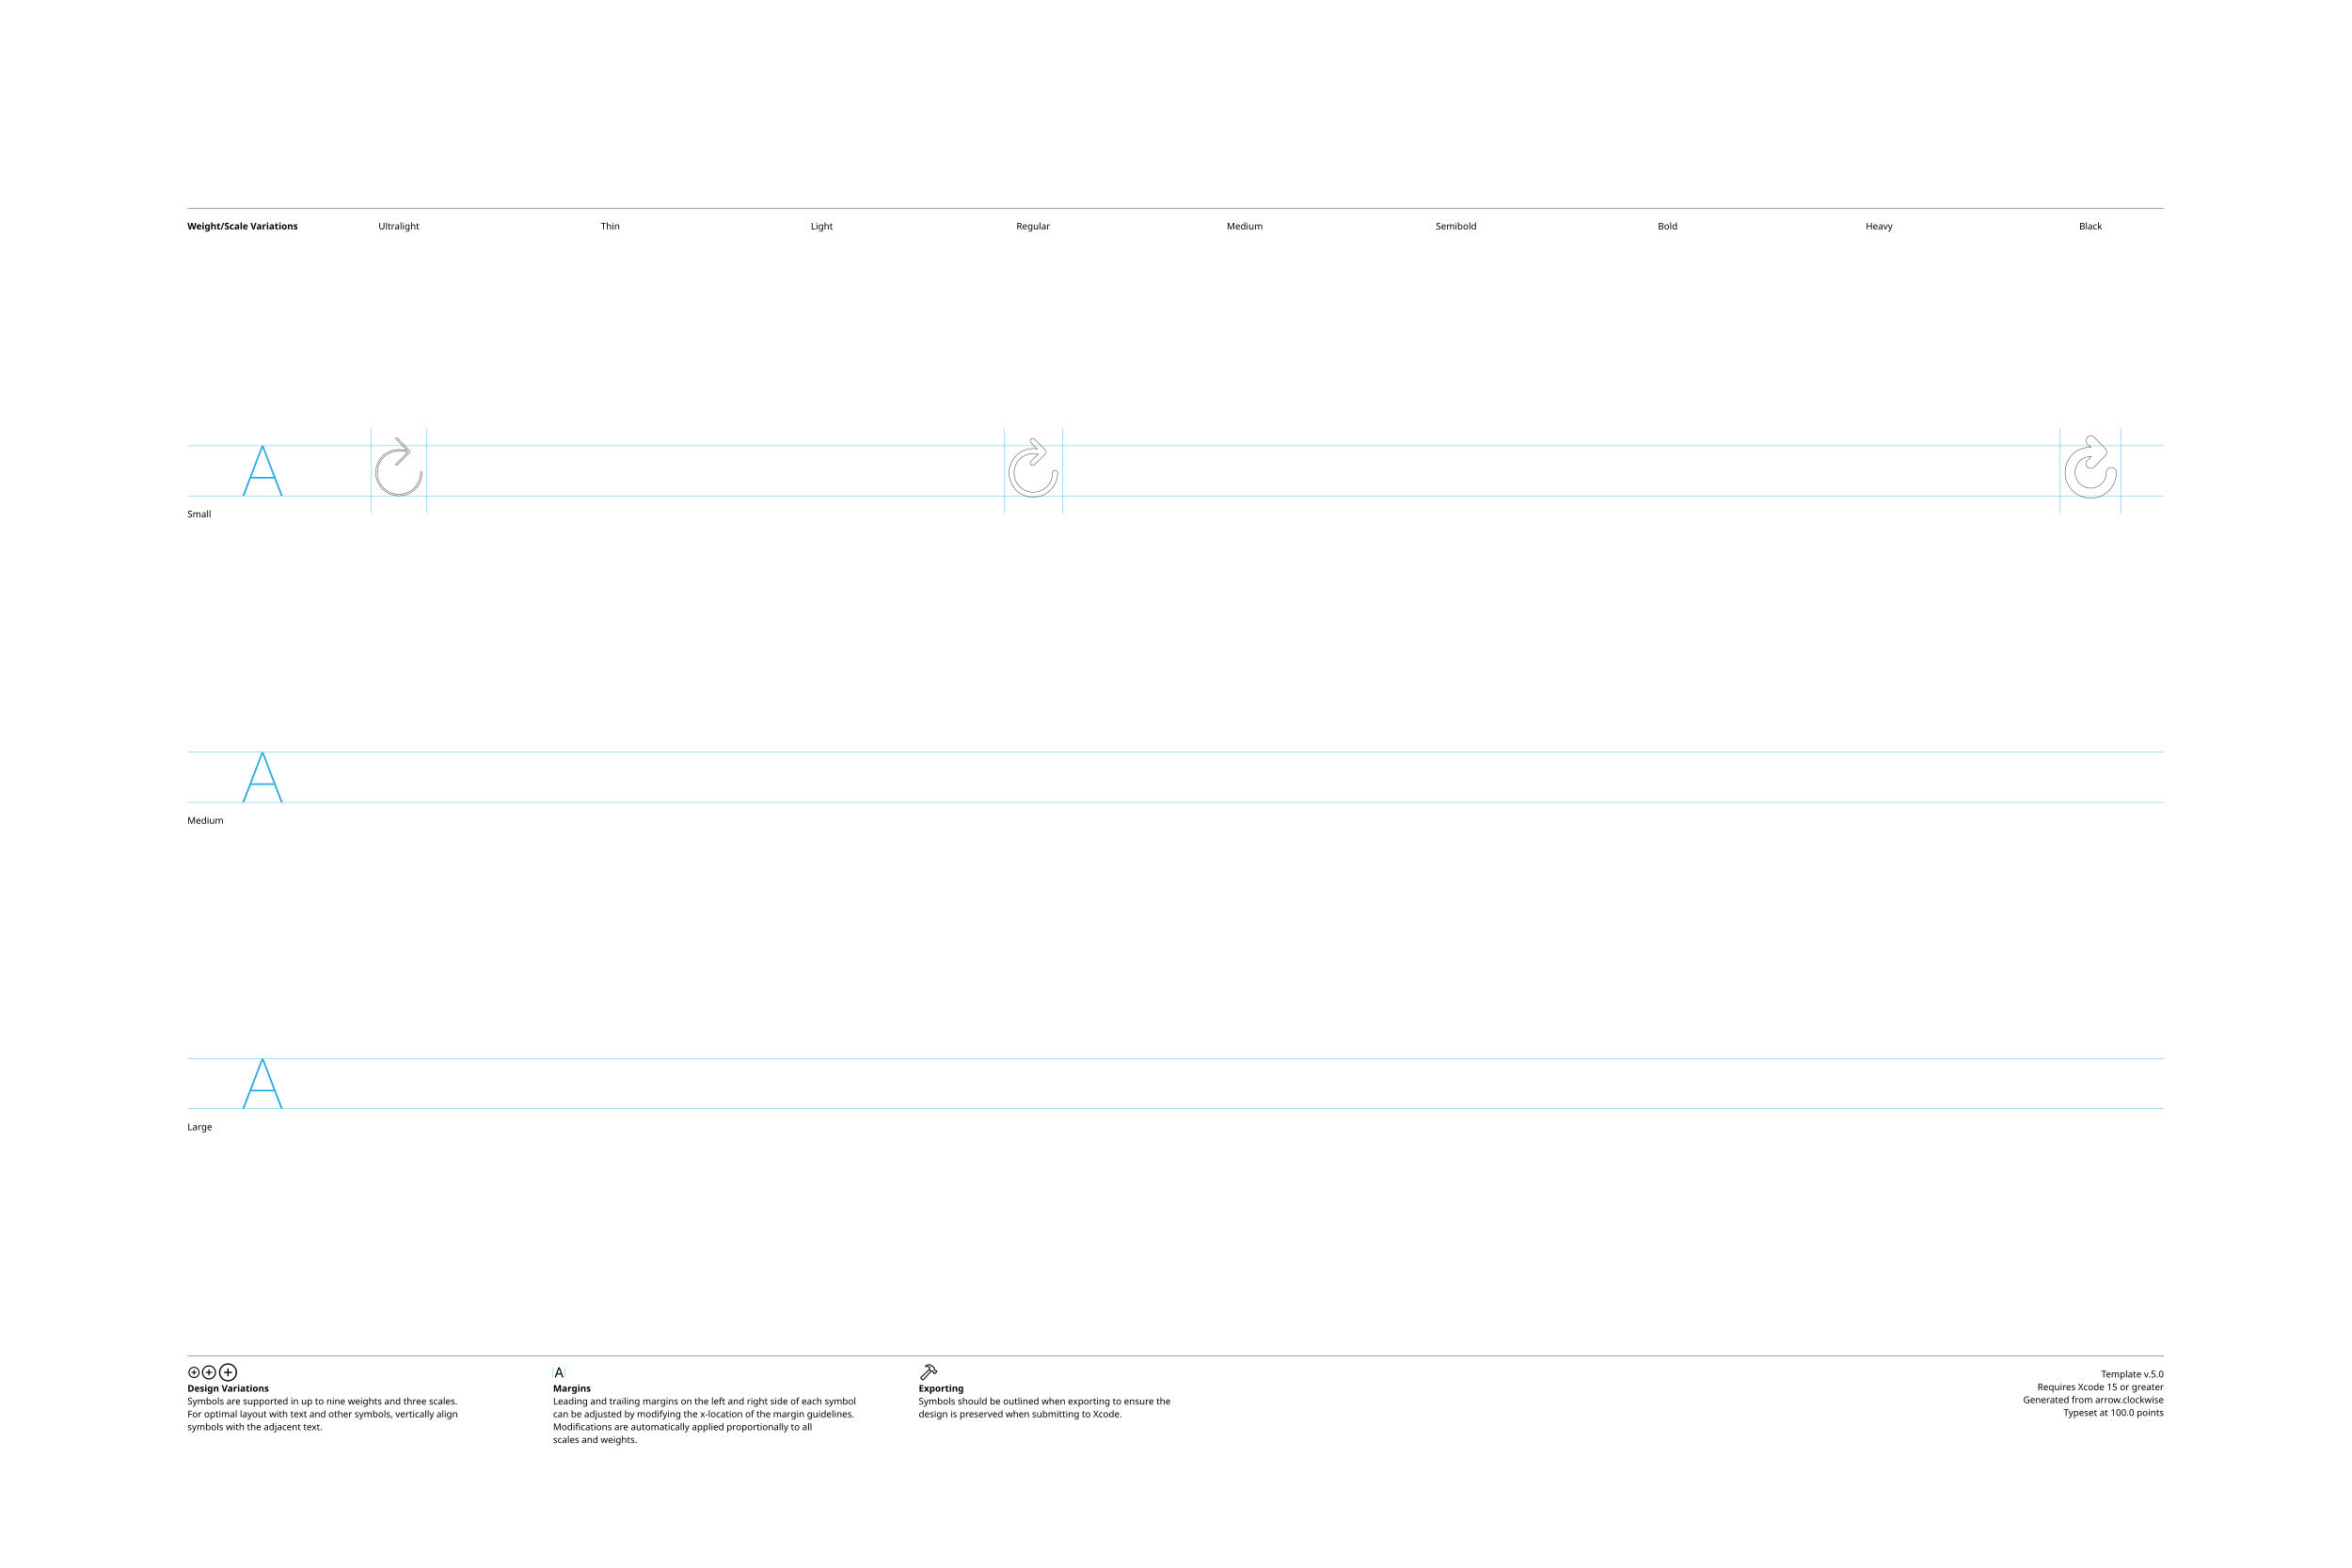
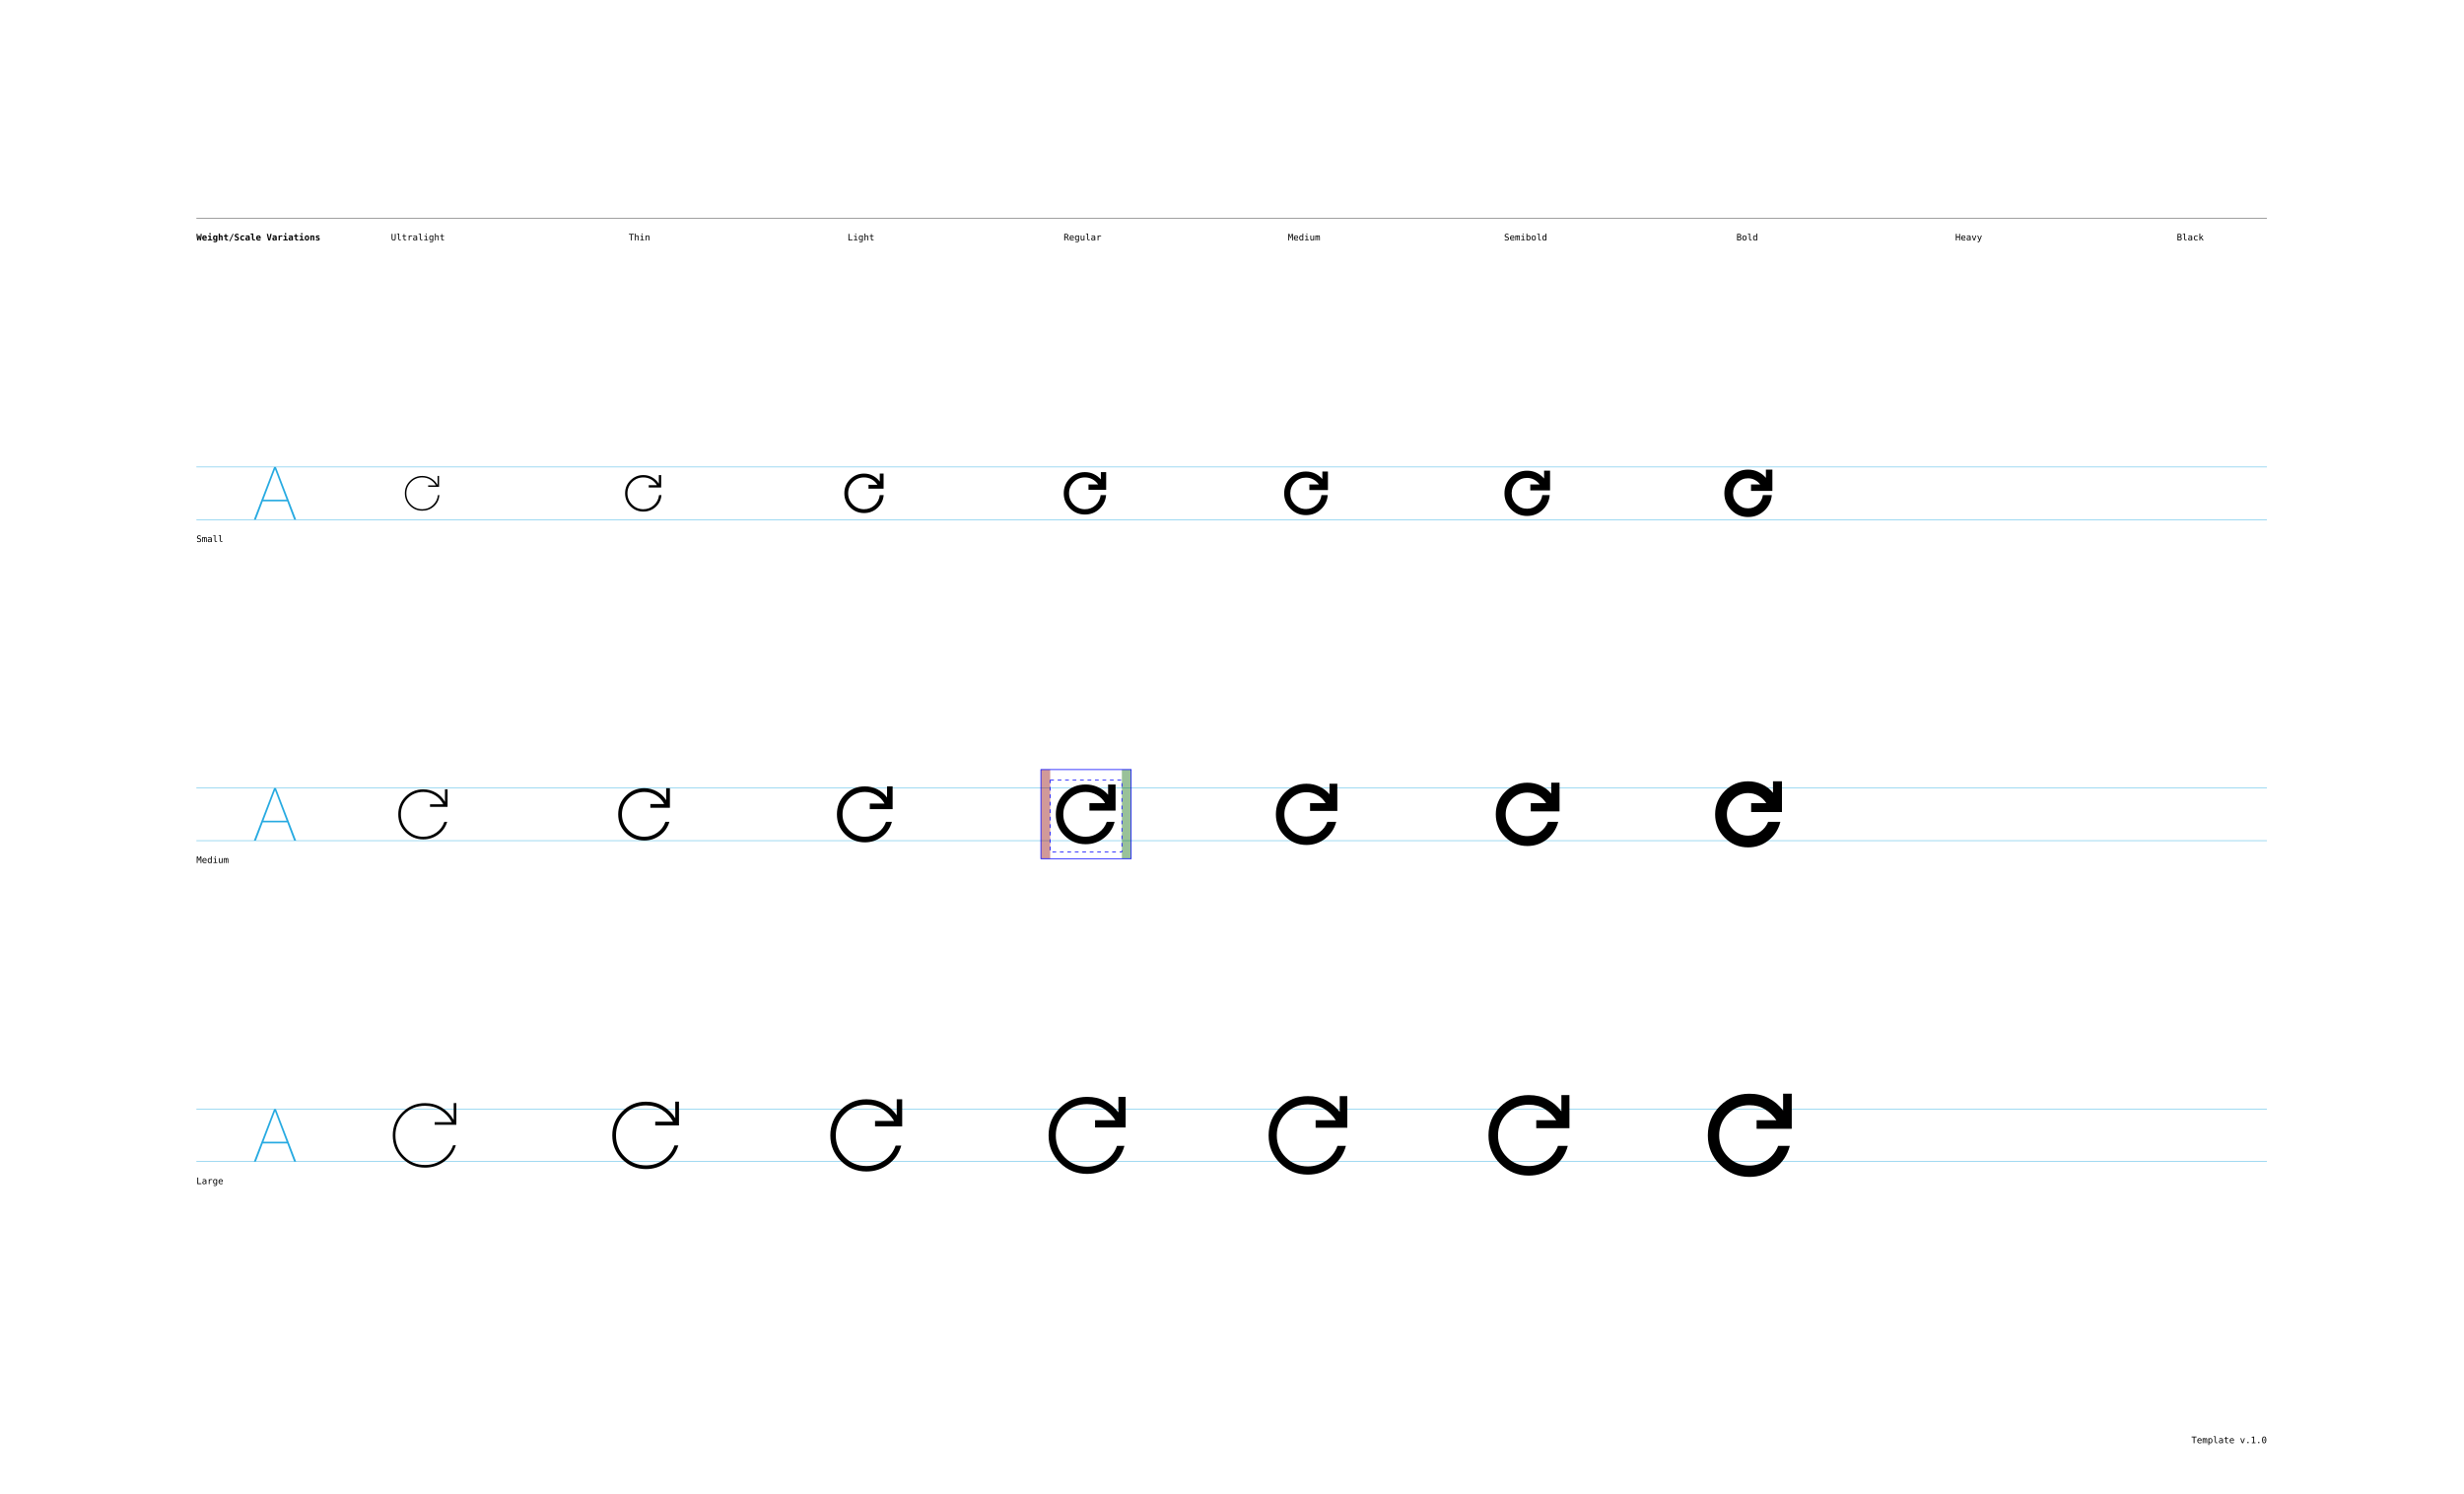
- <svg xmlns="http://www.w3.org/2000/svg" version="1.1" width="3300" height="2200">
-   <style>.monochrome-0 {-sfsymbols-motion-group:0}
- 
- .multicolor-0:tintColor {-sfsymbols-motion-group:0}
- 
- .hierarchical-0:primary {-sfsymbols-motion-group:0}
- 
- .SFSymbolsPreviewWireframe {fill:none;opacity:1.0;stroke:black;stroke-width:0.5}
- </style>
+ <svg xmlns="http://www.w3.org/2000/svg" version="1.1" width="3300" height="2000">
  <g id="Notes">
-     <rect height="2200" id="artboard" style="fill:white;opacity:1" width="3300" x="0" y="0" />
-     <line style="fill:none;stroke:black;opacity:1;stroke-width:0.5;" x1="263" x2="3036" y1="292" y2="292" />
-     <text style="stroke:none;fill:black;font-family:sans-serif;font-size:13;font-weight:bold;" transform="matrix(1 0 0 1 263 322)">Weight/Scale Variations</text>
-     <text style="stroke:none;fill:black;font-family:sans-serif;font-size:13;text-anchor:middle;" transform="matrix(1 0 0 1 559.711 322)">Ultralight</text>
-     <text style="stroke:none;fill:black;font-family:sans-serif;font-size:13;text-anchor:middle;" transform="matrix(1 0 0 1 856.422 322)">Thin</text>
-     <text style="stroke:none;fill:black;font-family:sans-serif;font-size:13;text-anchor:middle;" transform="matrix(1 0 0 1 1153.13 322)">Light</text>
-     <text style="stroke:none;fill:black;font-family:sans-serif;font-size:13;text-anchor:middle;" transform="matrix(1 0 0 1 1449.84 322)">Regular</text>
-     <text style="stroke:none;fill:black;font-family:sans-serif;font-size:13;text-anchor:middle;" transform="matrix(1 0 0 1 1746.56 322)">Medium</text>
-     <text style="stroke:none;fill:black;font-family:sans-serif;font-size:13;text-anchor:middle;" transform="matrix(1 0 0 1 2043.27 322)">Semibold</text>
-     <text style="stroke:none;fill:black;font-family:sans-serif;font-size:13;text-anchor:middle;" transform="matrix(1 0 0 1 2339.98 322)">Bold</text>
-     <text style="stroke:none;fill:black;font-family:sans-serif;font-size:13;text-anchor:middle;" transform="matrix(1 0 0 1 2636.69 322)">Heavy</text>
-     <text style="stroke:none;fill:black;font-family:sans-serif;font-size:13;text-anchor:middle;" transform="matrix(1 0 0 1 2933.4 322)">Black</text>
-     <line style="fill:none;stroke:black;opacity:1;stroke-width:0.5;" x1="263" x2="3036" y1="1903" y2="1903" />
-     <g transform="matrix(0.2 0 0 0.2 263 1933)">
-       <path d="m46.24 4.15c21.533 0 39.453-17.871 39.453-39.404s-17.969-39.404-39.502-39.404c-21.484 0-39.355 17.871-39.355 39.404s17.92 39.404 39.404 39.404Zm0-7.422c-17.725 0-31.885-14.209-31.885-31.982s14.111-31.982 31.836-31.982c17.773 0 32.031 14.209 32.031 31.982s-14.209 31.982-31.982 31.982Zm-17.969-31.982c0 2.148 1.514 3.613 3.76 3.613h10.498v10.596c0 2.197 1.465 3.711 3.613 3.711 2.246 0 3.711-1.514 3.711-3.711v-10.596h10.596c2.197 0 3.711-1.465 3.711-3.613 0-2.197-1.514-3.711-3.711-3.711h-10.596v-10.547c0-2.246-1.465-3.76-3.711-3.76-2.148 0-3.613 1.514-3.613 3.76v10.547h-10.498c-2.246 0-3.76 1.514-3.76 3.711Z" />
-     </g>
-     <g transform="matrix(0.2 0 0 0.2 281.506 1933)">
-       <path d="m58.545 14.551c27.246 0 49.805-22.607 49.805-49.805 0-27.246-22.607-49.805-49.853-49.805-27.197 0-49.756 22.559-49.756 49.805 0 27.197 22.607 49.805 49.805 49.805Zm0-8.301c-23.047 0-41.455-18.457-41.455-41.504s18.359-41.504 41.406-41.504 41.553 18.457 41.553 41.504-18.457 41.504-41.504 41.504Zm-22.656-41.504c0 2.393 1.66 4.004 4.15 4.004h14.355v14.404c0 2.441 1.66 4.15 4.053 4.15 2.441 0 4.15-1.66 4.15-4.15v-14.404h14.404c2.441 0 4.15-1.611 4.15-4.004 0-2.441-1.709-4.15-4.15-4.15h-14.404v-14.355c0-2.49-1.709-4.199-4.15-4.199-2.393 0-4.053 1.709-4.053 4.199v14.355h-14.355c-2.49 0-4.15 1.709-4.15 4.15Z" />
-     </g>
-     <g transform="matrix(0.2 0 0 0.2 304.924 1933)">
-       <path d="m74.853 28.32c34.815 0 63.623-28.809 63.623-63.574 0-34.815-28.857-63.623-63.672-63.623-34.766 0-63.525 28.809-63.525 63.623 0 34.766 28.809 63.574 63.574 63.574Zm0-9.082c-30.176 0-54.443-24.316-54.443-54.492 0-30.225 24.219-54.492 54.395-54.492 30.225 0 54.541 24.268 54.541 54.492 0 30.176-24.268 54.492-54.492 54.492Zm-28.857-54.492c0 2.588 1.855 4.395 4.59 4.395h19.727v19.775c0 2.686 1.855 4.59 4.443 4.59 2.686 0 4.541-1.855 4.541-4.59v-19.775h19.775c2.686 0 4.59-1.807 4.59-4.395 0-2.734-1.855-4.59-4.59-4.59h-19.775v-19.727c0-2.734-1.855-4.639-4.541-4.639-2.588 0-4.443 1.904-4.443 4.639v19.727h-19.727c-2.734 0-4.59 1.855-4.59 4.59Z" />
-     </g>
-     <text style="stroke:none;fill:black;font-family:sans-serif;font-size:13;font-weight:bold;" transform="matrix(1 0 0 1 263 1953)">Design Variations</text>
-     <text style="stroke:none;fill:black;font-family:sans-serif;font-size:13;" transform="matrix(1 0 0 1 263 1971)">Symbols are supported in up to nine weights and three scales.</text>
-     <text style="stroke:none;fill:black;font-family:sans-serif;font-size:13;" transform="matrix(1 0 0 1 263 1989)">For optimal layout with text and other symbols, vertically align</text>
-     <text style="stroke:none;fill:black;font-family:sans-serif;font-size:13;" transform="matrix(1 0 0 1 263 2007)">symbols with the adjacent text.</text>
-     <line style="fill:none;stroke:#00AEEF;stroke-width:0.5;opacity:1.0;" x1="776" x2="776" y1="1919" y2="1933" />
-     <g transform="matrix(0.2 0 0 0.2 776 1933)">
-       <path d="m16.553 0.781c2.588 0 3.857-0.977 4.785-3.711l6.299-17.236h28.809l6.299 17.236c0.928 2.734 2.197 3.711 4.736 3.711 2.588 0 4.248-1.562 4.248-4.004 0-0.83-0.146-1.611-0.537-2.637l-22.9-60.986c-1.123-2.979-3.125-4.492-6.25-4.492-3.027 0-5.078 1.465-6.152 4.443l-22.9 61.084c-0.391 1.025-0.537 1.807-0.537 2.637 0 2.441 1.562 3.955 4.102 3.955Zm13.477-28.369 11.865-32.861h0.244l11.865 32.861Z" />
-     </g>
-     <line style="fill:none;stroke:#00AEEF;stroke-width:0.5;opacity:1.0;" x1="792.836" x2="792.836" y1="1919" y2="1933" />
-     <text style="stroke:none;fill:black;font-family:sans-serif;font-size:13;font-weight:bold;" transform="matrix(1 0 0 1 776 1953)">Margins</text>
-     <text style="stroke:none;fill:black;font-family:sans-serif;font-size:13;" transform="matrix(1 0 0 1 776 1971)">Leading and trailing margins on the left and right side of each symbol</text>
-     <text style="stroke:none;fill:black;font-family:sans-serif;font-size:13;" transform="matrix(1 0 0 1 776 1989)">can be adjusted by modifying the x-location of the margin guidelines.</text>
-     <text style="stroke:none;fill:black;font-family:sans-serif;font-size:13;" transform="matrix(1 0 0 1 776 2007)">Modifications are automatically applied proportionally to all</text>
-     <text style="stroke:none;fill:black;font-family:sans-serif;font-size:13;" transform="matrix(1 0 0 1 776 2025)">scales and weights.</text>
-     <g transform="matrix(0.2 0 0 0.2 1289 1933)">
-       <path d="m14.209 9.326 8.496 8.545c4.297 4.346 9.229 4.053 13.867-1.074l53.467-58.935-4.834-4.883-53.076 58.398c-1.758 2.002-3.418 2.49-5.762 0.146l-5.859-5.811c-2.344-2.295-1.807-4.004 0.195-5.811l57.373-54.004-4.883-4.834-57.959 54.443c-4.932 4.59-5.322 9.473-1.025 13.818Zm32.08-90.967c-2.1 2.051-2.246 4.932-1.074 6.885 1.172 1.807 3.467 2.979 6.689 2.148 7.324-1.709 14.941-2.002 22.07 2.686l-2.93 7.275c-1.709 4.15-0.83 7.08 1.855 9.814l11.475 11.572c2.441 2.441 4.492 2.539 7.324 2.051l5.322-0.977 3.32 3.369-0.195 2.783c-0.195 2.49 0.439 4.395 2.881 6.787l3.809 3.711c2.393 2.393 5.469 2.539 7.812 0.195l14.551-14.6c2.344-2.344 2.246-5.322-0.146-7.715l-3.857-3.809c-2.393-2.393-4.248-3.174-6.641-2.979l-2.881 0.244-3.223-3.174 1.221-5.615c0.635-2.832-0.146-5.029-3.076-7.959l-10.986-10.938c-16.699-16.602-38.867-16.211-53.32-1.758Zm7.471 1.855c12.158-8.887 28.613-7.373 39.746 3.76l12.158 12.06c1.172 1.172 1.367 2.1 1.025 3.809l-1.611 7.422 7.52 7.422 4.932-0.293c1.27-0.049 1.66 0.049 2.637 1.025l2.881 2.881-12.207 12.207-2.881-2.881c-0.977-0.977-1.123-1.367-1.074-2.686l0.342-4.883-7.471-7.422-7.617 1.27c-1.611 0.342-2.344 0.195-3.564-0.977l-10.01-10.01c-1.27-1.172-1.416-2.002-0.635-3.857l4.395-10.449c-7.812-7.275-17.969-10.4-28.125-7.422-0.781 0.195-1.074-0.439-0.439-0.977Z" />
-     </g>
-     <text style="stroke:none;fill:black;font-family:sans-serif;font-size:13;font-weight:bold;" transform="matrix(1 0 0 1 1289 1953)">Exporting</text>
-     <text style="stroke:none;fill:black;font-family:sans-serif;font-size:13;" transform="matrix(1 0 0 1 1289 1971)">Symbols should be outlined when exporting to ensure the</text>
-     <text style="stroke:none;fill:black;font-family:sans-serif;font-size:13;" transform="matrix(1 0 0 1 1289 1989)">design is preserved when submitting to Xcode.</text>
-     <text id="template-version" style="stroke:none;fill:black;font-family:sans-serif;font-size:13;text-anchor:end;" transform="matrix(1 0 0 1 3036 1933)">Template v.5.0</text>
-     <text style="stroke:none;fill:black;font-family:sans-serif;font-size:13;text-anchor:end;" transform="matrix(1 0 0 1 3036 1951)">Requires Xcode 15 or greater</text>
-     <text id="descriptive-name" style="stroke:none;fill:black;font-family:sans-serif;font-size:13;text-anchor:end;" transform="matrix(1 0 0 1 3036 1969)">Generated from arrow.clockwise</text>
-     <text style="stroke:none;fill:black;font-family:sans-serif;font-size:13;text-anchor:end;" transform="matrix(1 0 0 1 3036 1987)">Typeset at 100.0 points</text>
-     <text style="stroke:none;fill:black;font-family:sans-serif;font-size:13;" transform="matrix(1 0 0 1 263 726)">Small</text>
-     <text style="stroke:none;fill:black;font-family:sans-serif;font-size:13;" transform="matrix(1 0 0 1 263 1156)">Medium</text>
-     <text style="stroke:none;fill:black;font-family:sans-serif;font-size:13;" transform="matrix(1 0 0 1 263 1586)">Large</text>
+     <style>
+     text {
+       font-family: monospace;
+       text-anchor: middle;
+     }
+     text.emphasis {
+       font-weight:bold;
+     }
+     text.lanchor {
+       text-anchor: start;
+     }
+   </style>
+     <rect height="2200" id="artboard" fill="white" width="3300" x="0" y="0" />
+     <line id="" style="fill:none;stroke:black;stroke-width:0.5;" x1="263" x2="3036" y1="292" y2="292" />
+     <text class="lanchor emphasis" transform="matrix(1 0 0 1 263 322)">Weight/Scale Variations</text>
+     <text transform="matrix(1 0 0 1 559.711 322)">Ultralight</text>
+     <text transform="matrix(1 0 0 1 856.422 322)">Thin</text>
+     <text transform="matrix(1 0 0 1 1153.13 322)">Light</text>
+     <text transform="matrix(1 0 0 1 1449.84 322)">Regular</text>
+     <text transform="matrix(1 0 0 1 1746.56 322)">Medium</text>
+     <text transform="matrix(1 0 0 1 2043.27 322)">Semibold</text>
+     <text transform="matrix(1 0 0 1 2339.98 322)">Bold</text>
+     <text transform="matrix(1 0 0 1 2636.69 322)">Heavy</text>
+     <text transform="matrix(1 0 0 1 2933.4 322)">Black</text>
+     <text id="template-version" style="text-anchor: end;" transform="matrix(1 0 0 1 3036 1933)">Template v.1.0</text>
+     <text class="lanchor" transform="matrix(1 0 0 1 263 726)">Small</text>
+     <text class="lanchor" transform="matrix(1 0 0 1 263 1156)">Medium</text>
+     <text class="lanchor" transform="matrix(1 0 0 1 263 1586)">Large</text>
  </g>
  <g id="Guides">
    <g id="H-reference" style="fill:#27AAE1;stroke:none;" transform="matrix(1 0 0 1 339 696)">
-       <path d="M0.994 0L3.638 0L29.328-67.132L30.03-67.132L30.03-70.459L28.123-70.459ZM11.688-24.48L46.981-24.48L46.231-26.729L12.438-26.729ZM55.12 0L57.764 0L30.638-70.459L29.433-70.459L29.433-67.132Z" />
+       <path d="M 54.932 0 L 57.666 0 L 30.566 -70.459 L 28.076 -70.459 L 0.977 0 L 3.662 0 L 12.94 -24.463 L 45.703 -24.463 Z M 29.199 -67.09 L 29.443 -67.09 L 44.824 -26.709 L 13.818 -26.709 Z" />
    </g>
-     <line id="Baseline-S" style="fill:none;stroke:#27AAE1;opacity:1;stroke-width:0.5;" x1="263" x2="3036" y1="696" y2="696" />
-     <line id="Capline-S" style="fill:none;stroke:#27AAE1;opacity:1;stroke-width:0.5;" x1="263" x2="3036" y1="625.541" y2="625.541" />
+     <line id="Baseline-S" style="fill:none;stroke:#27AAE1;opacity:1;stroke-width:0.577;" x1="263" x2="3036" y1="696" y2="696" />
+     <line id="Capline-S" style="fill:none;stroke:#27AAE1;opacity:1;stroke-width:0.577;" x1="263" x2="3036" y1="625.541" y2="625.541" />
    <g id="H-reference" style="fill:#27AAE1;stroke:none;" transform="matrix(1 0 0 1 339 1126)">
-       <path d="M0.994 0L3.638 0L29.328-67.132L30.03-67.132L30.03-70.459L28.123-70.459ZM11.688-24.48L46.981-24.48L46.231-26.729L12.438-26.729ZM55.12 0L57.764 0L30.638-70.459L29.433-70.459L29.433-67.132Z" />
+       <path d="M 54.932 0 L 57.666 0 L 30.566 -70.459 L 28.076 -70.459 L 0.977 0 L 3.662 0 L 12.94 -24.463 L 45.703 -24.463 Z M 29.199 -67.09 L 29.443 -67.09 L 44.824 -26.709 L 13.818 -26.709 Z" />
    </g>
-     <line id="Baseline-M" style="fill:none;stroke:#27AAE1;opacity:1;stroke-width:0.5;" x1="263" x2="3036" y1="1126" y2="1126" />
-     <line id="Capline-M" style="fill:none;stroke:#27AAE1;opacity:1;stroke-width:0.5;" x1="263" x2="3036" y1="1055.54" y2="1055.54" />
+     <line id="Baseline-M" style="fill:none;stroke:#27AAE1;opacity:1;stroke-width:0.577;" x1="263" x2="3036" y1="1126" y2="1126" />
+     <line id="Capline-M" style="fill:none;stroke:#27AAE1;opacity:1;stroke-width:0.577;" x1="263" x2="3036" y1="1055.54" y2="1055.54" />
    <g id="H-reference" style="fill:#27AAE1;stroke:none;" transform="matrix(1 0 0 1 339 1556)">
-       <path d="M0.994 0L3.638 0L29.328-67.132L30.03-67.132L30.03-70.459L28.123-70.459ZM11.688-24.48L46.981-24.48L46.231-26.729L12.438-26.729ZM55.12 0L57.764 0L30.638-70.459L29.433-70.459L29.433-67.132Z" />
+       <path d="M 54.932 0 L 57.666 0 L 30.566 -70.459 L 28.076 -70.459 L 0.977 0 L 3.662 0 L 12.94 -24.463 L 45.703 -24.463 Z M 29.199 -67.09 L 29.443 -67.09 L 44.824 -26.709 L 13.818 -26.709 Z" />
    </g>
-     <line id="Baseline-L" style="fill:none;stroke:#27AAE1;opacity:1;stroke-width:0.5;" x1="263" x2="3036" y1="1556" y2="1556" />
-     <line id="Capline-L" style="fill:none;stroke:#27AAE1;opacity:1;stroke-width:0.5;" x1="263" x2="3036" y1="1485.54" y2="1485.54" />
-     <line id="left-margin-Ultralight-S" style="fill:none;stroke:#00AEEF;stroke-width:0.5;opacity:1.0;" x1="520.337" x2="520.337" y1="600.785" y2="720.121" />
-     <line id="right-margin-Ultralight-S" style="fill:none;stroke:#00AEEF;stroke-width:0.5;opacity:1.0;" x1="599.085" x2="599.085" y1="600.785" y2="720.121" />
-     <line id="left-margin-Regular-S" style="fill:none;stroke:#00AEEF;stroke-width:0.5;opacity:1.0;" x1="1408.93" x2="1408.93" y1="600.785" y2="720.121" />
-     <line id="right-margin-Regular-S" style="fill:none;stroke:#00AEEF;stroke-width:0.5;opacity:1.0;" x1="1490.76" x2="1490.76" y1="600.785" y2="720.121" />
-     <line id="left-margin-Black-S" style="fill:none;stroke:#00AEEF;stroke-width:0.5;opacity:1.0;" x1="2890.58" x2="2890.58" y1="600.785" y2="720.121" />
-     <line id="right-margin-Black-S" style="fill:none;stroke:#00AEEF;stroke-width:0.5;opacity:1.0;" x1="2976.22" x2="2976.22" y1="600.785" y2="720.121" />
+     <line id="Baseline-L" style="fill:none;stroke:#27AAE1;opacity:1;stroke-width:0.577;" x1="263" x2="3036" y1="1556" y2="1556" />
+     <line id="Capline-L" style="fill:none;stroke:#27AAE1;opacity:1;stroke-width:0.577;" x1="263" x2="3036" y1="1485.54" y2="1485.54" />
+     <rect height="119.336" id="left-margin" style="fill:darkred;stroke:none;opacity:0.4;" width="12.451" x="1394.06" y="1030.79" />
+     <rect height="119.336" id="right-margin" style="fill:darkgreen;stroke:none;opacity:0.4;" width="12.451" x="1502.511" y="1030.79" />
+     <rect x="1406.511" y="1045" width="96" height="96" fill="none" stroke="blue" stroke-dasharray="5" />
+     <rect x="1394.06" y="1030.79" width="120.902" height="119.336" fill="none" stroke="blue" />
  </g>
  <g id="Symbols">
-     <g id="Black-S" transform="matrix(1 0 0 1 2890.58 696)">
-       <path class="monochrome-0 multicolor-0:tintColor hierarchical-0:primary SFSymbolsPreviewWireframe" d="M6.836-32.812C6.836-12.94 22.949 3.223 42.822 3.223C62.695 3.223 78.809-12.94 78.809-32.812C78.809-37.109 75.83-39.99 71.728-39.99C67.676-39.99 64.746-37.109 64.746-32.812C64.746-20.752 54.932-10.938 42.822-10.938C30.713-10.938 20.996-20.752 20.996-32.812C20.996-45.508 30.127-55.127 42.139-55.127C42.627-55.127 43.115-55.127 43.603-55.127L38.184-49.805C37.06-48.682 36.279-47.412 36.279-45.459C36.279-41.699 39.307-38.672 43.066-38.672C44.873-38.672 46.435-39.307 47.656-40.527L63.135-56.348C64.6-57.812 65.332-59.473 65.332-61.426C65.332-63.281 64.6-65.039 63.135-66.455L47.656-82.275C46.387-83.594 44.873-84.228 43.066-84.228C39.307-84.228 36.279-81.152 36.279-77.344C36.279-75.391 37.06-74.121 38.184-72.998L42.92-68.408C42.676-68.408 42.383-68.408 42.139-68.408C22.363-68.408 6.836-52.734 6.836-32.812Z" />
+     <g id="Bold-L" transform="matrix(1 0 0 1 2266 1556)">
+       <path d="M76.916 20.401 Q53.858 20.401 37.571 4.115 Q21.285 -12.171 21.285 -35.19 Q21.285 -58.21 37.571 -74.615 Q53.858 -91.022 76.916 -91.022 Q91.59 -91.022 102.779 -85.101 Q113.97 -79.179 122.066 -68.609 V-91.022 H133.676 V-44.099 H86.591 V-55.547 H113.036 Q106.748 -64.577 97.879 -70.141 Q89.01 -75.704 76.916 -75.704 Q59.945 -75.704 48.194 -63.962 Q36.443 -52.218 36.443 -35.259 Q36.443 -18.299 48.194 -6.527 Q59.948 5.244 76.921 5.244 Q89.494 5.244 100.217 -2.012 Q110.94 -9.269 115.455 -21.201 H131.096 Q126.259 -2.657 111.221 8.872 Q96.184 20.401 76.916 20.401 Z" />
    </g>
-     <g id="Regular-S" transform="matrix(1 0 0 1 1408.93 696)">
-       <path class="monochrome-0 multicolor-0:tintColor hierarchical-0:primary SFSymbolsPreviewWireframe" d="M6.836-32.422C6.836-13.477 22.07 1.758 40.918 1.758C59.766 1.758 75-13.477 75-32.422C75-34.522 73.535-36.035 71.338-36.035C69.287-36.035 67.969-34.522 67.969-32.422C67.969-17.383 55.908-5.322 40.918-5.322C25.977-5.322 13.867-17.383 13.867-32.422C13.867-47.412 25.977-59.473 40.918-59.473C43.506-59.473 45.752-59.326 47.803-58.887L37.5-48.73C36.816-48.047 36.475-47.168 36.475-46.289C36.475-44.287 37.988-42.773 39.941-42.773C41.016-42.773 41.846-43.115 42.432-43.75L57.91-59.18C58.594-59.863 58.887-60.693 58.887-61.719C58.887-62.647 58.545-63.574 57.91-64.209L42.432-79.834C41.846-80.518 40.967-80.908 39.893-80.908C37.988-80.908 36.475-79.297 36.475-77.295C36.475-76.367 36.816-75.488 37.451-74.805L46.387-66.016C44.629-66.357 42.773-66.504 40.918-66.504C22.07-66.504 6.836-51.318 6.836-32.422Z" />
+     <g id="Semibold-L" transform="matrix(1 0 0 1 1970.27 1556)">
+       <path d="M77.126 18.648 Q54.769 18.648 39.008 2.888 Q23.247 -12.873 23.247 -35.207 Q23.247 -57.542 39.008 -73.372 Q54.769 -89.2 77.126 -89.2 Q91.38 -89.2 102.192 -83.434 Q113.002 -77.668 120.875 -67.486 V-89.2 H131.643 V-44.87 H87.222 V-55.547 H113.947 Q107.73 -64.858 98.58 -70.597 Q89.431 -76.334 77.126 -76.334 Q59.891 -76.334 47.957 -64.405 Q36.022 -52.474 36.022 -35.246 Q36.022 -18.018 47.957 -6.071 Q59.893 5.874 77.129 5.874 Q90.055 5.874 100.952 -1.556 Q111.851 -8.988 116.297 -21.201 H129.484 Q124.717 -3.359 110.187 7.645 Q95.658 18.648 77.126 18.648 Z" />
    </g>
-     <g id="Ultralight-S" transform="matrix(1 0 0 1 520.337 696)">
-       <path class="monochrome-0 multicolor-0:tintColor hierarchical-0:primary SFSymbolsPreviewWireframe" d="M6.836-32.831C6.836-14.612 21.162-0.24 39.374-0.24C57.586-0.24 71.912-14.612 71.912-32.831C71.912-33.523 71.446-33.946 70.793-33.946C70.105-33.946 69.694-33.523 69.694-32.831C69.694-15.793 56.362-2.461 39.374-2.461C22.344-2.461 9.054-15.793 9.054-32.831C9.054-49.728 22.344-62.969 39.374-62.969C43.914-62.969 48.522-62.369 51.799-61.43L35.411-44.78C35.136-44.505 35.022-44.262 35.022-43.882C35.022-43.334 35.491-42.819 36.172-42.819C36.52-42.819 36.76-42.934 36.937-43.16L54.187-60.86C54.825-61.543 54.981-61.874 54.981-62.173C54.981-62.556 54.776-62.938 54.187-63.528L36.983-81.242C36.805-81.426 36.608-81.544 36.124-81.544C35.445-81.544 35.022-81.068 35.022-80.519C35.022-80.136 35.136-79.848 35.408-79.573L50.928-63.745C48.08-64.496 43.863-65.142 39.374-65.142C21.162-65.142 6.836-50.955 6.836-32.831Z" />
+     <g id="Medium-L" transform="matrix(1 0 0 1 1674.31 1556)">
+       <path d="M77.284 17.334 Q55.452 17.334 40.087 1.967 Q24.72 -13.398 24.72 -35.22 Q24.72 -57.042 40.087 -72.438 Q55.452 -87.833 77.284 -87.833 Q91.222 -87.833 101.75 -82.184 Q112.278 -76.534 119.981 -66.646 V-87.833 H130.117 V-45.448 H87.696 V-55.547 H114.631 Q108.465 -65.068 99.106 -70.939 Q89.747 -76.808 77.284 -76.808 Q59.853 -76.808 47.78 -64.737 Q35.706 -52.666 35.706 -35.236 Q35.706 -17.809 47.78 -5.729 Q59.853 6.348 77.286 6.348 Q90.476 6.348 101.505 -1.214 Q112.535 -8.779 116.927 -21.201 H128.274 Q123.559 -3.885 109.413 6.724 Q95.265 17.334 77.284 17.334 Z" />
+     </g>
+     <g id="Regular-L" transform="matrix(1 0 0 1 1378.56 1556)">
+       <path d="M77.4 16.37 Q55.954 16.37 40.877 1.293 Q25.8 -13.784 25.8 -35.23 Q25.8 -56.676 40.877 -71.753 Q55.954 -86.83 77.4 -86.83 Q91.106 -86.83 101.426 -81.267 Q111.746 -75.704 119.325 -66.029 V-86.83 H129 V-45.872 H88.043 V-55.547 H115.133 Q109.005 -65.222 99.491 -71.189 Q89.978 -77.155 77.4 -77.155 Q59.824 -77.155 47.649 -64.981 Q35.475 -52.806 35.475 -35.23 Q35.475 -17.654 47.649 -5.479 Q59.824 6.695 77.4 6.695 Q90.784 6.695 101.91 -0.964 Q113.036 -8.624 117.39 -21.201 H127.388 Q122.711 -4.27 108.844 6.05 Q94.976 16.37 77.4 16.37 Z" />
+     </g>
+     <g id="Light-L" transform="matrix(1 0 0 1 1082.77 1556)">
+       <path d="M77.668 13.145 Q57.552 13.145 43.413 -0.992 Q29.273 -15.129 29.273 -35.22 Q29.273 -55.312 43.413 -69.459 Q57.552 -83.605 77.648 -83.605 Q90.858 -83.605 101.054 -77.855 Q111.25 -72.106 118.209 -62.122 V-83.605 H125.527 V-47.237 H89.158 V-54.556 H114.636 Q108.82 -64.353 99.367 -70.32 Q89.916 -76.286 77.648 -76.286 Q60.433 -76.286 48.512 -64.368 Q36.591 -52.448 36.591 -35.238 Q36.591 -18.026 48.519 -6.1 Q60.448 5.826 77.671 5.826 Q90.784 5.826 101.6 -1.677 Q112.415 -9.182 116.708 -21.511 H124.287 Q119.796 -5.882 106.876 3.631 Q93.959 13.145 77.668 13.145 Z" />
+     </g>
+     <g id="Thin-L" transform="matrix(1 0 0 1 787.282 1556)">
+       <path d="M77.935 9.92 Q59.151 9.92 45.948 -3.277 Q32.747 -16.473 32.747 -35.211 Q32.747 -53.948 45.948 -67.164 Q59.151 -80.38 77.897 -80.38 Q90.61 -80.38 100.681 -74.444 Q110.755 -68.509 117.092 -58.215 V-80.38 H122.053 V-48.601 H90.276 V-53.563 H114.141 Q108.633 -63.486 99.243 -69.452 Q89.853 -75.418 77.897 -75.418 Q61.043 -75.418 49.376 -63.755 Q37.708 -52.092 37.708 -35.245 Q37.708 -18.399 49.389 -6.719 Q61.07 4.958 77.942 4.958 Q90.784 4.958 101.289 -2.391 Q111.796 -9.74 116.026 -21.822 H121.186 Q116.882 -7.495 104.911 1.213 Q92.94 9.92 77.935 9.92 Z" />
+     </g>
+     <g id="Ultralight-L" transform="matrix(1 0 0 1 491.205 1556)">
+       <path d="M78.097 7.985 Q60.109 7.985 47.47 -4.647 Q34.83 -17.28 34.83 -35.204 Q34.83 -53.129 47.47 -65.787 Q60.109 -78.445 78.045 -78.445 Q90.461 -78.445 100.459 -72.398 Q110.456 -66.351 116.422 -55.87 V-78.445 H119.97 V-49.42 H90.945 V-52.967 H113.843 Q108.521 -62.965 99.169 -68.931 Q89.816 -74.897 78.045 -74.897 Q61.409 -74.897 49.894 -63.387 Q38.377 -51.877 38.377 -35.249 Q38.377 -18.621 49.912 -7.092 Q61.444 4.438 78.105 4.438 Q90.784 4.438 101.104 -2.819 Q111.424 -10.075 115.616 -22.007 H119.325 Q115.133 -8.462 103.731 -0.239 Q92.33 7.985 78.097 7.985 Z" />
+     </g>
+     <g id="Bold-M" transform="matrix(1 0 0 1 2281.8 1126)">
+       <path d="M59.5 9.02 Q41.125 9.02 28.188 -3.917 Q15.25 -16.855 15.25 -35.23 Q15.25 -53.605 28.188 -66.542 Q41.125 -79.48 59.5 -79.48 Q69.25 -79.48 77.938 -75.542 Q86.625 -71.605 92.75 -64.105 V-79.48 H104.75 V-38.355 H63.5 V-50.23 H83.75 Q79.75 -56.48 73.375 -60.105 Q67 -63.73 59.5 -63.73 Q47.625 -63.73 39.312 -55.417 Q31 -47.105 31 -35.23 Q31 -23.355 39.312 -15.042 Q47.625 -6.73 59.5 -6.73 Q68.375 -6.73 75.688 -11.855 Q83 -16.98 86.25 -25.23 H102.625 Q99 -10.23 87 -0.605 Q75 9.02 59.5 9.02 Z" />
+     </g>
+     <g id="Semibold-M" transform="matrix(1 0 0 1 1985.97 1126)">
+       <path d="M59.718 7.173 Q42.049 7.173 29.683 -5.195 Q17.315 -17.561 17.315 -35.23 Q17.315 -52.899 29.683 -65.265 Q42.049 -77.632 59.718 -77.632 Q68.979 -77.632 77.312 -73.857 Q85.646 -70.084 91.555 -62.964 V-77.632 H102.685 V-39.17 H64.153 V-50.23 H84.729 Q80.729 -56.806 74.109 -60.594 Q67.489 -64.382 59.718 -64.382 Q47.571 -64.382 39.068 -55.88 Q30.565 -47.376 30.565 -35.23 Q30.565 -23.084 39.068 -14.58 Q47.571 -6.077 59.718 -6.077 Q68.919 -6.077 76.421 -11.366 Q83.924 -16.654 87.12 -25.23 H100.94 Q97.37 -10.991 85.912 -1.909 Q74.456 7.173 59.718 7.173 Z" />
+     </g>
+     <g id="Medium-M" transform="matrix(1 0 0 1 1689.91 1126)">
+       <path d="M59.88 5.786 Q42.741 5.786 30.802 -6.152 Q18.864 -18.091 18.864 -35.23 Q18.864 -52.369 30.802 -64.307 Q42.741 -76.246 59.88 -76.246 Q68.775 -76.246 76.844 -72.594 Q84.912 -68.942 90.657 -62.107 V-76.246 H101.136 V-39.781 H64.641 V-50.23 H85.463 Q81.463 -57.051 74.659 -60.961 Q67.856 -64.871 59.88 -64.871 Q47.53 -64.871 38.885 -56.226 Q30.239 -47.58 30.239 -35.23 Q30.239 -22.88 38.885 -14.234 Q47.53 -5.589 59.88 -5.589 Q69.326 -5.589 76.971 -10.999 Q84.616 -16.409 87.771 -25.23 H99.676 Q96.146 -11.561 85.097 -2.887 Q74.049 5.786 59.88 5.786 Z" />
+     </g>
+     <g id="Regular-M" transform="matrix(1 0 0 1 1394.06 1126)">
+       <path d="M60 4.77 Q43.25 4.77 31.625 -6.855 Q20 -18.48 20 -35.23 Q20 -51.98 31.625 -63.605 Q43.25 -75.23 60 -75.23 Q68.625 -75.23 76.5 -71.667 Q84.375 -68.105 90 -61.48 V-75.23 H100 V-40.23 H65 V-50.23 H86 Q82 -57.23 75.062 -61.23 Q68.125 -65.23 60 -65.23 Q47.5 -65.23 38.75 -56.48 Q30 -47.73 30 -35.23 Q30 -22.73 38.75 -13.98 Q47.5 -5.23 60 -5.23 Q69.625 -5.23 77.375 -10.73 Q85.125 -16.23 88.25 -25.23 H98.75 Q95.25 -11.98 84.5 -3.605 Q73.75 4.77 60 4.77 Z" />
+     </g>
+     <g id="Light-M" transform="matrix(1 0 0 1 1098.18 1126)">
+       <path d="M60.193 2.27 Q44.489 2.27 33.591 -8.626 Q22.692 -19.522 22.692 -35.222 Q22.692 -50.922 33.591 -61.826 Q44.489 -72.73 60.193 -72.73 Q68.961 -72.73 76.789 -68.831 Q84.615 -64.931 89.808 -57.826 V-72.73 H97.308 V-42.154 H66.731 V-49.652 H86.481 Q82.529 -56.894 75.519 -61.061 Q68.51 -65.23 60.193 -65.23 Q47.693 -65.23 38.943 -56.48 Q30.192 -47.73 30.192 -35.23 Q30.192 -22.73 38.943 -13.98 Q47.693 -5.23 60.193 -5.23 Q69.817 -5.23 77.567 -10.73 Q85.317 -16.23 88.442 -25.23 H96.346 Q92.942 -12.99 82.938 -5.36 Q72.933 2.27 60.193 2.27 Z" />
+     </g>
+     <g id="Thin-M" transform="matrix(1 0 0 1 802.565 1126)">
+       <path d="M60.385 -0.23 Q45.729 -0.23 35.556 -10.397 Q25.385 -20.565 25.385 -35.215 Q25.385 -49.865 35.556 -60.047 Q45.729 -70.23 60.385 -70.23 Q69.297 -70.23 77.078 -65.995 Q84.856 -61.759 89.615 -54.172 V-70.23 H94.615 V-44.076 H68.461 V-49.076 H86.961 Q83.058 -56.557 75.976 -60.894 Q68.894 -65.23 60.385 -65.23 Q47.885 -65.23 39.135 -56.48 Q30.385 -47.73 30.385 -35.23 Q30.385 -22.73 39.135 -13.98 Q47.885 -5.23 60.385 -5.23 Q70.01 -5.23 77.76 -10.73 Q85.51 -16.23 88.635 -25.23 H93.942 Q90.635 -13.999 81.375 -7.115 Q72.115 -0.23 60.385 -0.23 Z" />
+     </g>
+     <g id="Ultralight-M" transform="matrix(1 0 0 1 506.415 1126)">
+       <path d="M60.5 -1.73 Q46.471 -1.73 36.736 -11.46 Q27 -21.19 27 -35.21 Q27 -49.23 36.736 -58.98 Q46.471 -68.73 60.5 -68.73 Q69.5 -68.73 77.25 -64.292 Q85 -59.855 89.5 -51.98 V-68.73 H93 V-45.23 H69.5 V-48.73 H87.25 Q83.375 -56.355 76.25 -60.792 Q69.125 -65.23 60.5 -65.23 Q48 -65.23 39.25 -56.48 Q30.5 -47.73 30.5 -35.23 Q30.5 -22.73 39.25 -13.98 Q48 -5.23 60.5 -5.23 Q70.125 -5.23 77.875 -10.73 Q85.625 -16.23 88.75 -25.23 H92.5 Q89.25 -14.605 80.438 -8.167 Q71.625 -1.73 60.5 -1.73 Z" />
+     </g>
+     <g id="Bold-S" transform="matrix(1 0 0 1 2294.23 696)">
+       <path d="M46.946 -3.473 Q33.828 -3.473 24.508 -12.793 Q15.188 -22.113 15.188 -35.23 Q15.188 -48.347 24.508 -57.667 Q33.828 -66.987 46.946 -66.987 Q54.244 -66.987 60.358 -64.028 Q66.473 -61.07 70.813 -55.941 V-66.987 H79.492 V-38.485 H50.891 V-47.065 H63.219 Q60.358 -50.813 56.167 -53.081 Q51.975 -55.349 46.946 -55.349 Q38.562 -55.349 32.694 -49.481 Q26.826 -43.613 26.826 -35.23 Q26.826 -26.847 32.694 -20.979 Q38.562 -15.11 46.946 -15.11 Q54.638 -15.11 60.211 -20.288 Q65.783 -25.466 66.769 -32.863 H78.703 Q77.716 -20.436 68.643 -11.954 Q59.57 -3.473 46.946 -3.473 Z" />
+     </g>
+     <g id="Semibold-S" transform="matrix(1 0 0 1 1998.1 696)">
+       <path d="M47.117 -4.93 Q34.557 -4.93 25.688 -13.801 Q16.818 -22.67 16.818 -35.23 Q16.818 -47.79 25.688 -56.659 Q34.557 -65.53 47.117 -65.53 Q54.03 -65.53 59.865 -62.699 Q65.701 -59.869 69.87 -55.041 V-65.53 H77.862 V-39.128 H51.405 V-47.065 H63.991 Q61.131 -51.07 56.746 -53.467 Q52.361 -55.864 47.117 -55.864 Q38.52 -55.864 32.501 -49.846 Q26.483 -43.827 26.483 -35.23 Q26.483 -26.633 32.501 -20.614 Q38.52 -14.596 47.117 -14.596 Q55.067 -14.596 60.789 -19.903 Q66.512 -25.209 67.456 -32.863 H77.373 Q76.43 -21.037 67.785 -12.983 Q59.14 -4.93 47.117 -4.93 Z" />
+     </g>
+     <g id="Medium-S" transform="matrix(1 0 0 1 1701.85 696)">
+       <path d="M47.245 -6.024 Q35.104 -6.024 26.572 -14.556 Q18.039 -23.088 18.039 -35.23 Q18.039 -47.372 26.572 -55.904 Q35.104 -64.436 47.245 -64.436 Q53.869 -64.436 59.496 -61.702 Q65.122 -58.969 69.162 -54.365 V-64.436 H76.641 V-39.61 H51.791 V-47.065 H64.57 Q61.71 -51.263 57.18 -53.757 Q52.651 -56.25 47.245 -56.25 Q38.487 -56.25 32.357 -50.119 Q26.225 -43.988 26.225 -35.23 Q26.225 -26.472 32.357 -20.341 Q38.487 -14.21 47.245 -14.21 Q55.389 -14.21 61.223 -19.613 Q67.058 -25.015 67.969 -32.863 H76.376 Q75.465 -21.487 67.142 -13.755 Q58.819 -6.024 47.245 -6.024 Z" />
+     </g>
+     <g id="Regular-S" transform="matrix(1 0 0 1 1405.73 696)">
+       <path d="M47.34 -6.826 Q35.505 -6.826 27.221 -15.11 Q18.936 -23.395 18.936 -35.23 Q18.936 -47.065 27.221 -55.349 Q35.505 -63.634 47.34 -63.634 Q53.751 -63.634 59.224 -60.971 Q64.698 -58.308 68.643 -53.87 V-63.634 H75.744 V-39.964 H52.074 V-47.065 H64.994 Q62.134 -51.404 57.498 -53.969 Q52.863 -56.533 47.34 -56.533 Q38.464 -56.533 32.25 -50.32 Q26.037 -44.106 26.037 -35.23 Q26.037 -26.354 32.25 -20.14 Q38.464 -13.927 47.34 -13.927 Q55.625 -13.927 61.542 -19.401 Q67.46 -24.874 68.347 -32.863 H75.645 Q74.758 -21.817 66.671 -14.321 Q58.583 -6.826 47.34 -6.826 Z" />
+     </g>
+     <g id="Light-S" transform="matrix(1 0 0 1 1109.75 696)">
+       <path d="M47.492 -8.798 Q36.482 -8.798 28.772 -16.508 Q21.06 -24.218 21.06 -35.224 Q21.06 -46.231 28.772 -53.946 Q36.482 -61.661 47.492 -61.661 Q54.016 -61.661 59.452 -58.733 Q64.887 -55.804 68.491 -50.987 V-61.661 H73.62 V-41.482 H53.44 V-46.609 H65.374 Q62.551 -51.139 57.858 -53.836 Q53.167 -56.533 47.492 -56.533 Q38.616 -56.533 32.402 -50.32 Q26.189 -44.106 26.189 -35.23 Q26.189 -26.354 32.402 -20.14 Q38.616 -13.927 47.492 -13.927 Q55.776 -13.927 61.694 -19.401 Q67.611 -24.874 68.499 -32.863 H73.749 Q72.937 -22.614 65.438 -15.706 Q57.938 -8.798 47.492 -8.798 Z" />
+     </g>
+     <g id="Thin-S" transform="matrix(1 0 0 1 814.015 696)">
+       <path d="M47.644 -10.771 Q37.461 -10.771 30.322 -17.906 Q23.185 -25.04 23.185 -35.218 Q23.185 -45.396 30.322 -52.543 Q37.461 -59.689 47.644 -59.689 Q54.281 -59.689 59.68 -56.496 Q65.078 -53.301 68.339 -48.105 V-59.689 H71.495 V-42.999 H54.805 V-46.155 H65.752 Q62.968 -50.874 58.219 -53.703 Q53.47 -56.533 47.644 -56.533 Q38.768 -56.533 32.554 -50.32 Q26.341 -44.106 26.341 -35.23 Q26.341 -26.354 32.554 -20.14 Q38.768 -13.927 47.644 -13.927 Q55.928 -13.927 61.846 -19.401 Q67.763 -24.874 68.651 -32.863 H71.852 Q71.117 -23.41 64.205 -17.091 Q57.293 -10.771 47.644 -10.771 Z" />
+     </g>
+     <g id="Ultralight-S" transform="matrix(1 0 0 1 517.792 696)">
+       <path d="M47.735 -11.954 Q38.047 -11.954 31.253 -18.744 Q24.459 -25.533 24.459 -35.214 Q24.459 -44.895 31.253 -51.7 Q38.047 -58.505 47.735 -58.505 Q54.441 -58.505 59.816 -55.152 Q65.191 -51.799 68.249 -46.375 V-58.505 H70.221 V-43.909 H55.625 V-45.881 H65.98 Q63.219 -50.714 58.435 -53.624 Q53.652 -56.533 47.735 -56.533 Q38.858 -56.533 32.645 -50.32 Q26.431 -44.106 26.431 -35.23 Q26.431 -26.354 32.645 -20.14 Q38.858 -13.927 47.735 -13.927 Q56.019 -13.927 61.937 -19.401 Q67.854 -24.874 68.742 -32.863 H70.714 Q70.024 -23.888 63.465 -17.921 Q56.907 -11.954 47.735 -11.954 Z" />
    </g>
  </g>
</svg>
